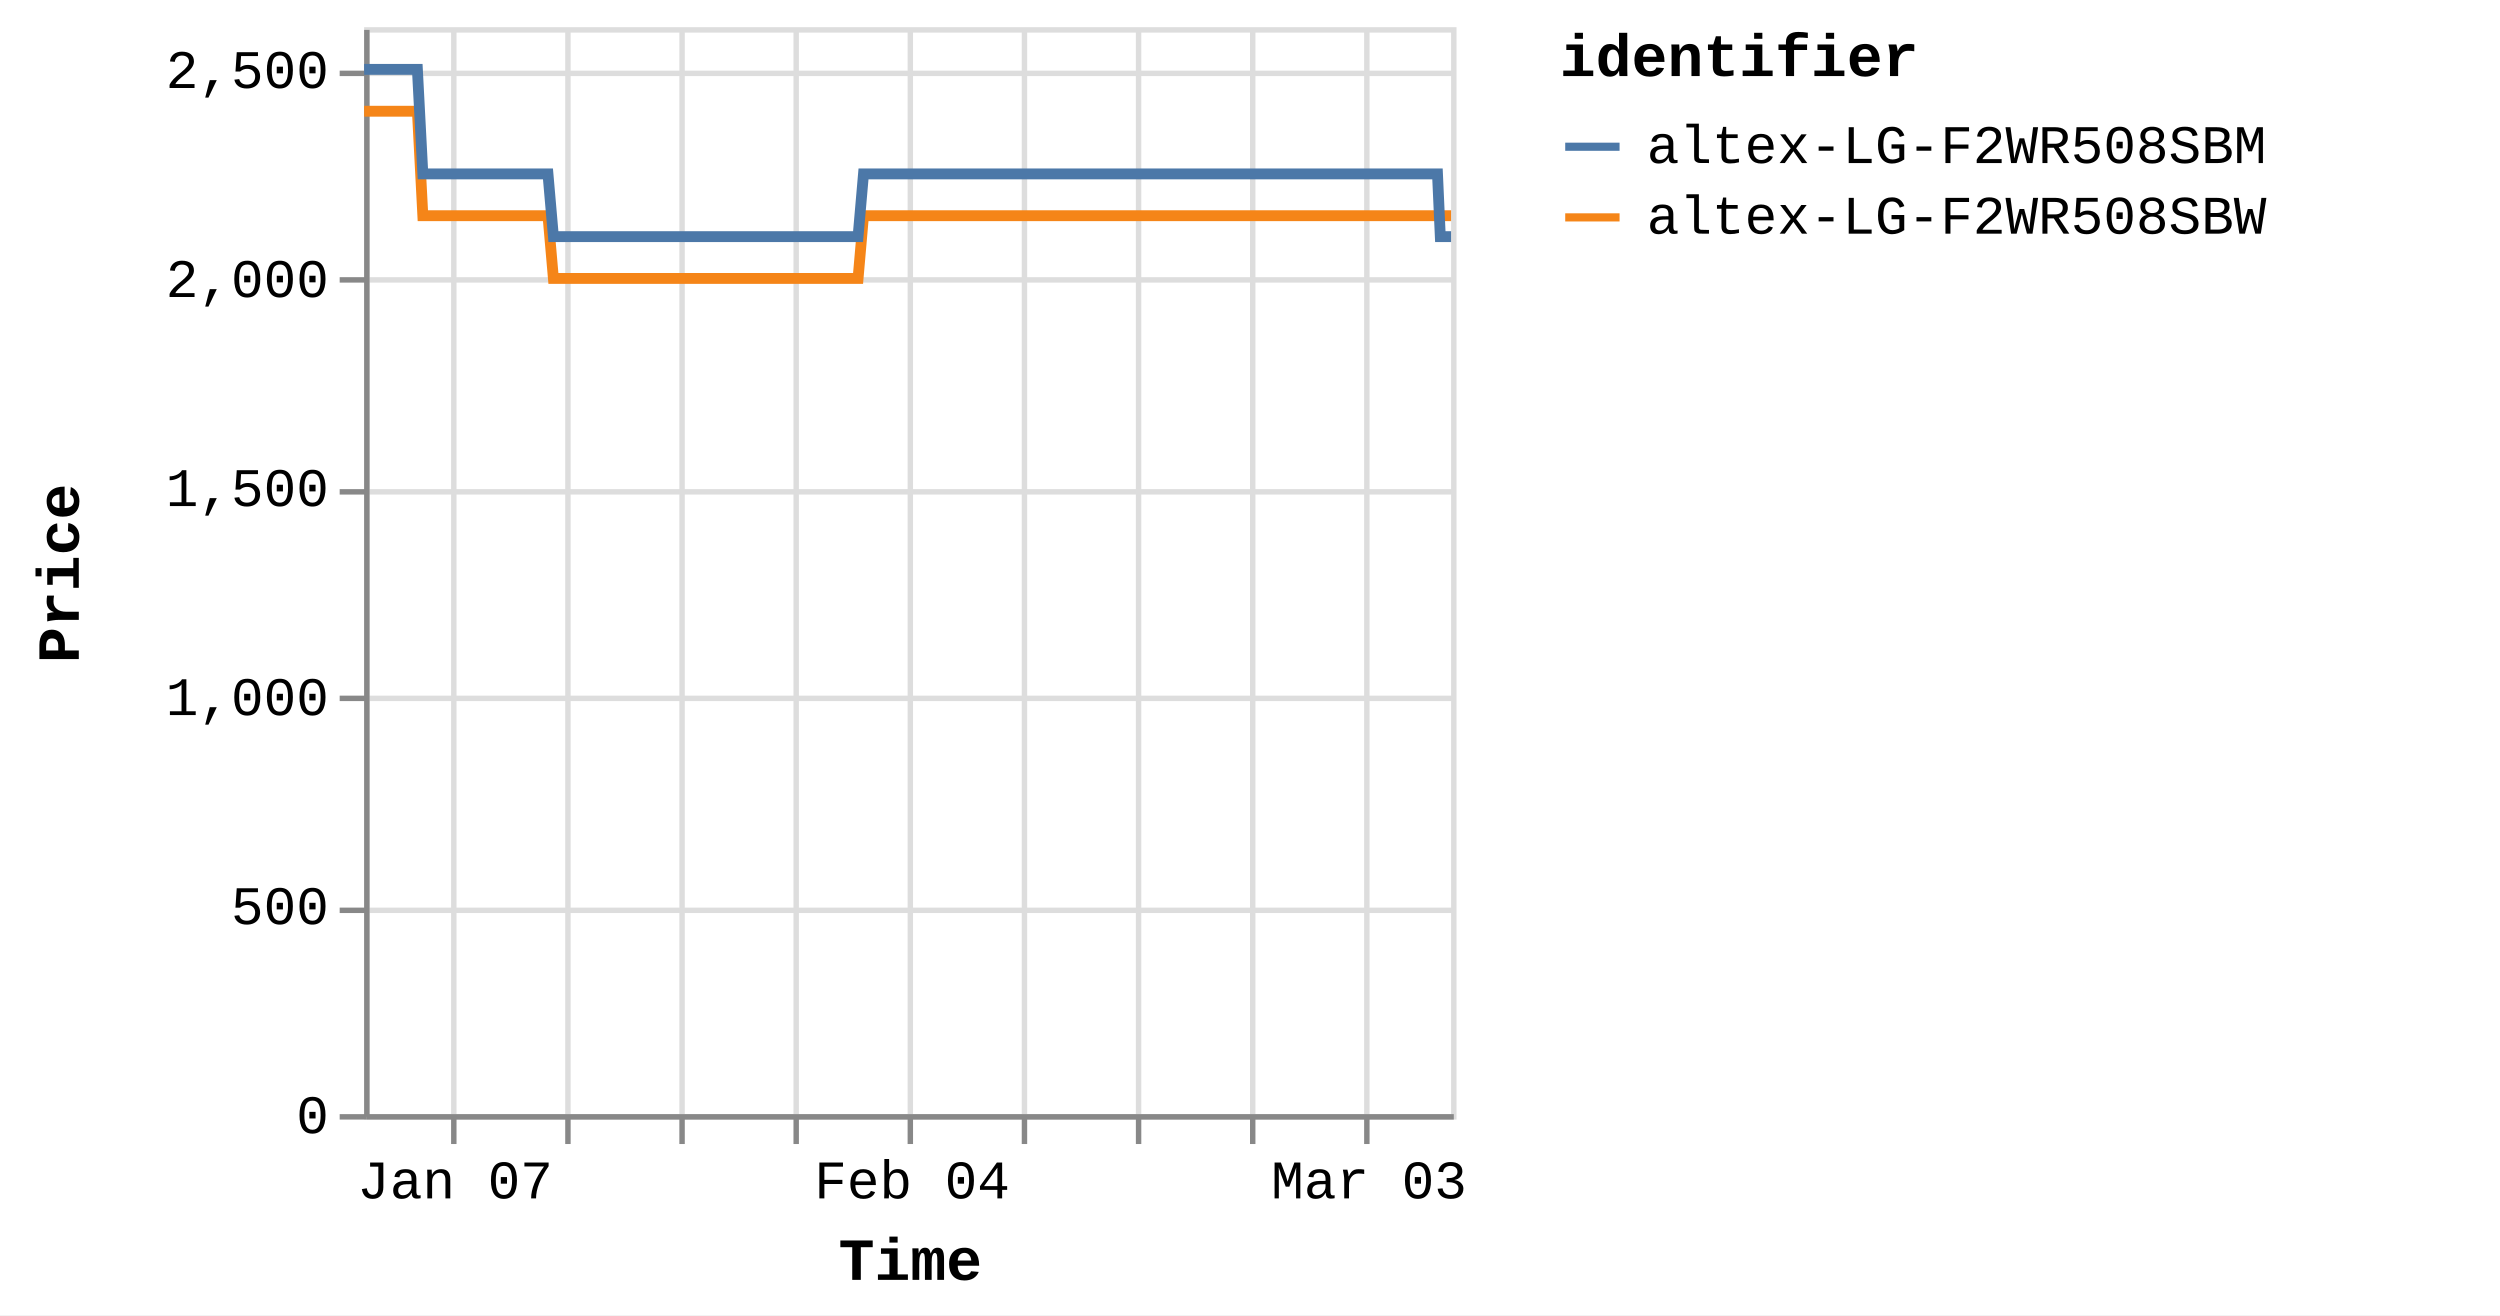
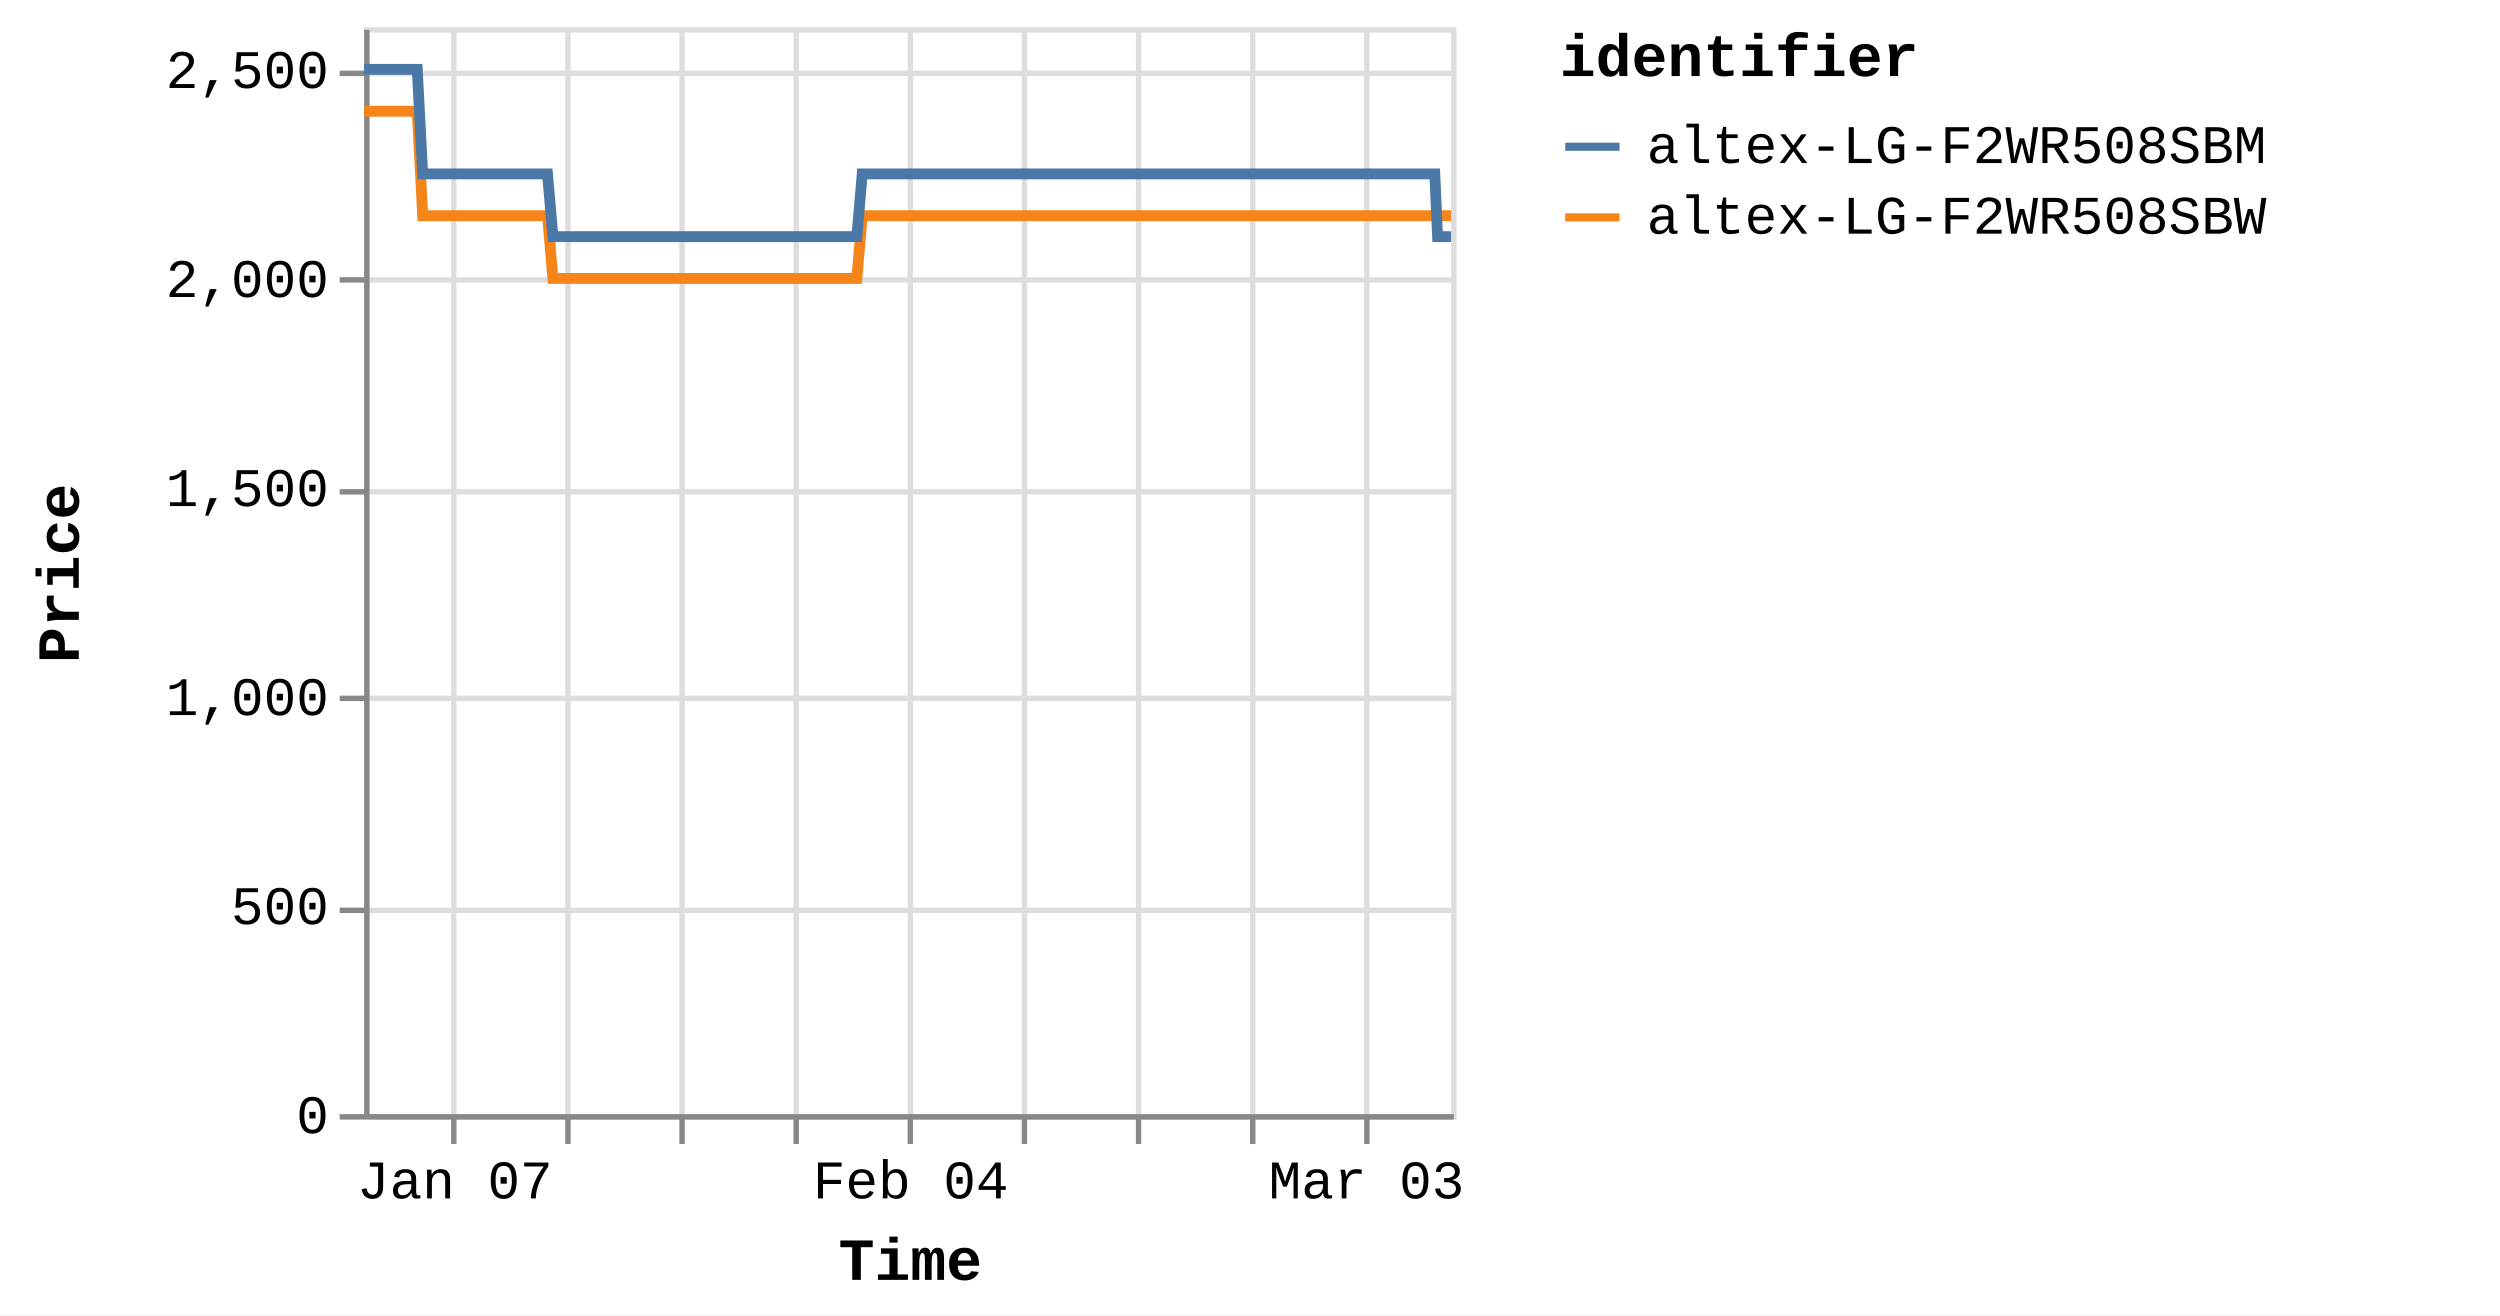
<svg xmlns="http://www.w3.org/2000/svg" version="1.1" class="marks" width="460" height="242" viewBox="0 0 460 242">
  <rect width="460" height="242" fill="white" />
  <g fill="none" stroke-miterlimit="10" transform="translate(67,5)">
    <g class="mark-group role-frame root" role="graphics-object" aria-roledescription="group mark container">
      <g transform="translate(0,0)">
        <path class="background" aria-hidden="true" d="M0.5,0.5h200v200h-200Z" stroke="#ddd" />
        <g>
          <g class="mark-group role-axis" aria-hidden="true">
            <g transform="translate(0.5,200.5)">
              <path class="background" aria-hidden="true" d="M0,0h0v0h0Z" pointer-events="none" />
              <g>
                <g class="mark-rule role-axis-grid" pointer-events="none">
                  <line transform="translate(16,-200)" x2="0" y2="200" stroke="#ddd" stroke-width="1" opacity="1" />
                  <line transform="translate(37,-200)" x2="0" y2="200" stroke="#ddd" stroke-width="1" opacity="1" />
                  <line transform="translate(58,-200)" x2="0" y2="200" stroke="#ddd" stroke-width="1" opacity="1" />
                  <line transform="translate(79,-200)" x2="0" y2="200" stroke="#ddd" stroke-width="1" opacity="1" />
                  <line transform="translate(100,-200)" x2="0" y2="200" stroke="#ddd" stroke-width="1" opacity="1" />
                  <line transform="translate(121,-200)" x2="0" y2="200" stroke="#ddd" stroke-width="1" opacity="1" />
                  <line transform="translate(142,-200)" x2="0" y2="200" stroke="#ddd" stroke-width="1" opacity="1" />
                  <line transform="translate(163,-200)" x2="0" y2="200" stroke="#ddd" stroke-width="1" opacity="1" />
                  <line transform="translate(184,-200)" x2="0" y2="200" stroke="#ddd" stroke-width="1" opacity="1" />
                </g>
              </g>
              <path class="foreground" aria-hidden="true" d="" pointer-events="none" display="none" />
            </g>
          </g>
          <g class="mark-group role-axis" aria-hidden="true">
            <g transform="translate(0.5,0.5)">
              <path class="background" aria-hidden="true" d="M0,0h0v0h0Z" pointer-events="none" />
              <g>
                <g class="mark-rule role-axis-grid" pointer-events="none">
                  <line transform="translate(0,200)" x2="200" y2="0" stroke="#ddd" stroke-width="1" opacity="1" />
                  <line transform="translate(0,162)" x2="200" y2="0" stroke="#ddd" stroke-width="1" opacity="1" />
                  <line transform="translate(0,123)" x2="200" y2="0" stroke="#ddd" stroke-width="1" opacity="1" />
                  <line transform="translate(0,85)" x2="200" y2="0" stroke="#ddd" stroke-width="1" opacity="1" />
                  <line transform="translate(0,46)" x2="200" y2="0" stroke="#ddd" stroke-width="1" opacity="1" />
                  <line transform="translate(0,8)" x2="200" y2="0" stroke="#ddd" stroke-width="1" opacity="1" />
                </g>
              </g>
              <path class="foreground" aria-hidden="true" d="" pointer-events="none" display="none" />
            </g>
          </g>
-           <g class="mark-group role-axis" role="graphics-symbol" aria-roledescription="axis" aria-label="X-axis titled 'Time' for a time scale with values from Monday, 01 January 2024, 2:19:43 PM to Friday, 08 March 2024, 4:38:27 AM">
+           <g class="mark-group role-axis" role="graphics-symbol" aria-roledescription="axis" aria-label="X-axis titled 'Time' for a time scale with values from Monday, 01 January 2024, 2:19:43 PM to Friday, 08 March 2024, 8:41:52 AM">
            <g transform="translate(0.5,200.5)">
              <path class="background" aria-hidden="true" d="M0,0h0v0h0Z" pointer-events="none" />
              <g>
                <g class="mark-rule role-axis-tick" pointer-events="none">
                  <line transform="translate(16,0)" x2="0" y2="5" stroke="#888" stroke-width="1" opacity="1" />
                  <line transform="translate(37,0)" x2="0" y2="5" stroke="#888" stroke-width="1" opacity="1" />
                  <line transform="translate(58,0)" x2="0" y2="5" stroke="#888" stroke-width="1" opacity="1" />
                  <line transform="translate(79,0)" x2="0" y2="5" stroke="#888" stroke-width="1" opacity="1" />
                  <line transform="translate(100,0)" x2="0" y2="5" stroke="#888" stroke-width="1" opacity="1" />
                  <line transform="translate(121,0)" x2="0" y2="5" stroke="#888" stroke-width="1" opacity="1" />
                  <line transform="translate(142,0)" x2="0" y2="5" stroke="#888" stroke-width="1" opacity="1" />
                  <line transform="translate(163,0)" x2="0" y2="5" stroke="#888" stroke-width="1" opacity="1" />
                  <line transform="translate(184,0)" x2="0" y2="5" stroke="#888" stroke-width="1" opacity="1" />
                </g>
                <g class="mark-text role-axis-label" pointer-events="none">
-                   <text text-anchor="middle" transform="translate(16.22604,15)" font-family="Liberation Mono" font-size="10px" fill="#000" opacity="1">Jan 07</text>
-                   <text text-anchor="middle" transform="translate(37.24821,15)" font-family="Liberation Mono" font-size="10px" fill="#000" opacity="0">Jan 14</text>
-                   <text text-anchor="middle" transform="translate(58.27039,15)" font-family="Liberation Mono" font-size="10px" fill="#000" opacity="0">Jan 21</text>
-                   <text text-anchor="middle" transform="translate(79.29256,15)" font-family="Liberation Mono" font-size="10px" fill="#000" opacity="0">Jan 28</text>
-                   <text text-anchor="middle" transform="translate(100.3147,15)" font-family="Liberation Mono" font-size="10px" fill="#000" opacity="1">Feb 04</text>
-                   <text text-anchor="middle" transform="translate(121.3369,15)" font-family="Liberation Mono" font-size="10px" fill="#000" opacity="0">Feb 11</text>
-                   <text text-anchor="middle" transform="translate(142.3591,15)" font-family="Liberation Mono" font-size="10px" fill="#000" opacity="0">Feb 18</text>
-                   <text text-anchor="middle" transform="translate(163.3813,15)" font-family="Liberation Mono" font-size="10px" fill="#000" opacity="0">Feb 25</text>
-                   <text text-anchor="middle" transform="translate(184.4034,15)" font-family="Liberation Mono" font-size="10px" fill="#000" opacity="1">Mar 03</text>
+                   <text text-anchor="middle" transform="translate(16.18495,15)" font-family="Liberation Mono" font-size="10px" fill="#000" opacity="1">Jan 07</text>
+                   <text text-anchor="middle" transform="translate(37.1539,15)" font-family="Liberation Mono" font-size="10px" fill="#000" opacity="0">Jan 14</text>
+                   <text text-anchor="middle" transform="translate(58.12285,15)" font-family="Liberation Mono" font-size="10px" fill="#000" opacity="0">Jan 21</text>
+                   <text text-anchor="middle" transform="translate(79.0918,15)" font-family="Liberation Mono" font-size="10px" fill="#000" opacity="0">Jan 28</text>
+                   <text text-anchor="middle" transform="translate(100.0607,15)" font-family="Liberation Mono" font-size="10px" fill="#000" opacity="1">Feb 04</text>
+                   <text text-anchor="middle" transform="translate(121.0297,15)" font-family="Liberation Mono" font-size="10px" fill="#000" opacity="0">Feb 11</text>
+                   <text text-anchor="middle" transform="translate(141.9986,15)" font-family="Liberation Mono" font-size="10px" fill="#000" opacity="0">Feb 18</text>
+                   <text text-anchor="middle" transform="translate(162.9676,15)" font-family="Liberation Mono" font-size="10px" fill="#000" opacity="0">Feb 25</text>
+                   <text text-anchor="middle" transform="translate(183.9365,15)" font-family="Liberation Mono" font-size="10px" fill="#000" opacity="1">Mar 03</text>
                </g>
                <g class="mark-rule role-axis-domain" pointer-events="none">
                  <line transform="translate(0,0)" x2="200" y2="0" stroke="#888" stroke-width="1" opacity="1" />
                </g>
                <g class="mark-text role-axis-title" pointer-events="none">
                  <text text-anchor="middle" transform="translate(100,30)" font-family="Liberation Mono" font-size="11px" font-weight="bold" fill="#000" opacity="1">Time</text>
                </g>
              </g>
              <path class="foreground" aria-hidden="true" d="" pointer-events="none" display="none" />
            </g>
          </g>
          <g class="mark-group role-axis" role="graphics-symbol" aria-roledescription="axis" aria-label="Y-axis titled 'Price' for a linear scale with values from 0 to 2,600">
            <g transform="translate(0.5,0.5)">
              <path class="background" aria-hidden="true" d="M0,0h0v0h0Z" pointer-events="none" />
              <g>
                <g class="mark-rule role-axis-tick" pointer-events="none">
                  <line transform="translate(0,200)" x2="-5" y2="0" stroke="#888" stroke-width="1" opacity="1" />
                  <line transform="translate(0,162)" x2="-5" y2="0" stroke="#888" stroke-width="1" opacity="1" />
                  <line transform="translate(0,123)" x2="-5" y2="0" stroke="#888" stroke-width="1" opacity="1" />
                  <line transform="translate(0,85)" x2="-5" y2="0" stroke="#888" stroke-width="1" opacity="1" />
                  <line transform="translate(0,46)" x2="-5" y2="0" stroke="#888" stroke-width="1" opacity="1" />
                  <line transform="translate(0,8)" x2="-5" y2="0" stroke="#888" stroke-width="1" opacity="1" />
                </g>
                <g class="mark-text role-axis-label" pointer-events="none">
                  <text text-anchor="end" transform="translate(-7,203)" font-family="Liberation Mono" font-size="10px" fill="#000" opacity="1">0</text>
                  <text text-anchor="end" transform="translate(-7,164.5385)" font-family="Liberation Mono" font-size="10px" fill="#000" opacity="1">500</text>
                  <text text-anchor="end" transform="translate(-7,126.0769)" font-family="Liberation Mono" font-size="10px" fill="#000" opacity="1">1,000</text>
                  <text text-anchor="end" transform="translate(-7,87.61538)" font-family="Liberation Mono" font-size="10px" fill="#000" opacity="1">1,500</text>
                  <text text-anchor="end" transform="translate(-7,49.15385)" font-family="Liberation Mono" font-size="10px" fill="#000" opacity="1">2,000</text>
                  <text text-anchor="end" transform="translate(-7,10.69231)" font-family="Liberation Mono" font-size="10px" fill="#000" opacity="1">2,500</text>
                </g>
                <g class="mark-rule role-axis-domain" pointer-events="none">
                  <line transform="translate(0,200)" x2="0" y2="-200" stroke="#888" stroke-width="1" opacity="1" />
                </g>
                <g class="mark-text role-axis-title" pointer-events="none">
                  <text text-anchor="middle" transform="translate(-51,100) rotate(-90) translate(0,-2)" font-family="Liberation Mono" font-size="11px" font-weight="bold" fill="#000" opacity="1">Price</text>
                </g>
              </g>
              <path class="foreground" aria-hidden="true" d="" pointer-events="none" display="none" />
            </g>
          </g>
          <g class="mark-group role-scope pathgroup" role="graphics-object" aria-roledescription="group mark container">
            <g transform="translate(0,0)">
              <path class="background" aria-hidden="true" d="M0,0h200v200h-200Z" />
              <g>
                <g class="mark-line role-mark marks" role="graphics-object" aria-roledescription="line mark container">
-                   <path aria-label="Time: Jan 01, 2024; Price: 2399; identifier: altex-LG-F2WR508SBW" role="graphics-symbol" aria-roledescription="line mark" d="M0,15.462L0.314,15.462L0.79,15.462L1.791,15.462L2.292,15.462L2.818,15.462L3.296,15.462L3.793,15.462L4.794,15.462L5.295,15.462L5.822,15.462L6.3,15.462L6.795,15.462L7.798,15.462L8.299,15.462L8.824,15.462L9.307,15.462L9.8,15.462L10.802,34.692L11.302,34.692L11.828,34.692L12.309,34.692L12.802,34.692L13.804,34.692L14.304,34.692L14.829,34.692L15.309,34.692L15.805,34.692L16.81,34.692L17.307,34.692L17.832,34.692L18.313,34.692L18.809,34.692L19.812,34.692L20.314,34.692L20.841,34.692L21.32,34.692L21.811,34.692L22.817,34.692L23.316,34.692L23.849,34.692L24.324,34.692L24.815,34.692L25.819,34.692L26.32,34.692L26.847,34.692L27.325,34.692L27.818,34.692L28.822,34.692L29.323,34.692L29.851,34.692L30.33,34.692L30.821,34.692L31.825,34.692L32.326,34.692L32.852,34.692L33.332,34.692L33.825,34.692L34.826,46.231L35.326,46.231L35.85,46.231L36.332,46.231L36.827,46.231L37.832,46.231L38.329,46.231L38.853,46.231L39.334,46.231L39.831,46.231L40.835,46.231L41.337,46.231L41.865,46.231L42.343,46.231L42.834,46.231L43.837,46.231L44.34,46.231L44.867,46.231L45.347,46.231L45.837,46.231L46.841,46.231L47.343,46.231L47.871,46.231L48.349,46.231L48.84,46.231L49.843,46.231L50.344,46.231L50.872,46.231L51.35,46.231L51.845,46.231L52.847,46.231L53.348,46.231L53.876,46.231L54.356,46.231L54.846,46.231L55.85,46.231L56.348,46.231L56.873,46.231L57.356,46.231L57.851,46.231L58.851,46.231L59.352,46.231L59.876,46.231L60.357,46.231L60.853,46.231L61.859,46.231L62.36,46.231L62.889,46.231L63.364,46.231L63.856,46.231L64.86,46.231L65.363,46.231L65.891,46.231L66.37,46.231L66.859,46.231L67.864,46.231L68.366,46.231L68.894,46.231L69.371,46.231L69.863,46.231L70.868,46.231L71.368,46.231L71.897,46.231L72.377,46.231L72.866,46.231L73.868,46.231L74.37,46.231L74.889,46.231L75.37,46.231L75.87,46.231L76.87,46.231L77.372,46.231L77.886,46.231L78.371,46.231L78.871,46.231L79.873,46.231L80.374,46.231L80.89,46.231L81.375,46.231L81.875,46.231L82.876,46.231L83.378,46.231L83.898,46.231L84.379,46.231L84.879,46.231L85.879,46.231L86.38,46.231L86.9,46.231L87.388,46.231L87.881,46.231L88.882,46.231L89.383,46.231L89.904,46.231L90.384,46.231L90.884,46.231L91.885,34.692L92.386,34.692L92.908,34.692L93.387,34.692L93.887,34.692L94.89,34.692L95.389,34.692L95.91,34.692L96.39,34.692L96.891,34.692L97.892,34.692L98.393,34.692L98.909,34.692L99.393,34.692L99.896,34.692L100.898,34.692L101.397,34.692L101.912,34.692L102.396,34.692L102.897,34.692L103.898,34.692L104.401,34.692L104.921,34.692L105.401,34.692L105.9,34.692L106.901,34.692L107.402,34.692L107.924,34.692L108.404,34.692L108.904,34.692L109.904,34.692L110.406,34.692L110.926,34.692L111.409,34.692L111.907,34.692L112.908,34.692L113.41,34.692L113.929,34.692L114.412,34.692L114.91,34.692L115.911,34.692L116.413,34.692L116.93,34.692L117.414,34.692L117.915,34.692L118.914,34.692L119.414,34.692L119.932,34.692L120.416,34.692L120.917,34.692L121.92,34.692L122.418,34.692L122.934,34.692L123.419,34.692L123.919,34.692L124.921,34.692L125.421,34.692L125.944,34.692L126.423,34.692L126.922,34.692L127.923,34.692L128.424,34.692L128.944,34.692L129.433,34.692L129.926,34.692L130.927,34.692L131.428,34.692L131.949,34.692L132.43,34.692L132.928,34.692L134.431,34.692L134.951,34.692L135.432,34.692L135.933,34.692L136.934,34.692L137.434,34.692L137.955,34.692L138.438,34.692L138.935,34.692L139.938,34.692L140.436,34.692L140.953,34.692L141.438,34.692L141.938,34.692L142.94,34.692L143.443,34.692L143.957,34.692L144.442,34.692L144.942,34.692L145.943,34.692L146.445,34.692L146.966,34.692L147.45,34.692L147.944,34.692L148.948,34.692L149.447,34.692L149.966,34.692L150.449,34.692L150.949,34.692L151.949,34.692L152.45,34.692L152.971,34.692L153.453,34.692L153.952,34.692L154.953,34.692L155.452,34.692L155.974,34.692L156.456,34.692L156.955,34.692L157.956,34.692L158.456,34.692L158.975,34.692L159.457,34.692L159.96,34.692L160.959,34.692L161.459,34.692L161.975,34.692L162.46,34.692L162.96,34.692L163.961,34.692L164.463,34.692L164.978,34.692L165.466,34.692L165.963,34.692L166.965,34.692L167.467,34.692L167.987,34.692L168.468,34.692L168.967,34.692L169.968,34.692L170.469,34.692L170.988,34.692L171.472,34.692L171.97,34.692L172.971,34.692L173.472,34.692L173.992,34.692L174.476,34.692L174.974,34.692L175.974,34.692L176.474,34.692L176.993,34.692L177.475,34.692L177.976,34.692L178.977,34.692L179.48,34.692L179.999,34.692L180.48,34.692L180.98,34.692L181.981,34.692L182.482,34.692L183.001,34.692L183.482,34.692L183.983,34.692L184.984,34.692L185.484,34.692L186,34.692L186.485,34.692L186.986,34.692L188.033,34.692L188.717,34.692L189.016,34.692L189.492,34.692L189.99,34.692L190.99,34.692L191.49,34.692L192.014,34.692L192.493,34.692L192.992,34.692L193.993,34.692L194.498,34.692L195.016,34.692L195.499,34.692L195.995,34.692L196.996,34.692L197.498,34.692L198.017,34.692L198.498,34.692L198.999,34.692L200,34.692" stroke="#f58518" stroke-width="2" />
+                   <path aria-label="Time: Jan 01, 2024; Price: 2399; identifier: altex-LG-F2WR508SBW" role="graphics-symbol" aria-roledescription="line mark" d="M0,15.462L0.314,15.462L0.788,15.462L1.786,15.462L2.286,15.462L2.811,15.462L3.288,15.462L3.783,15.462L4.782,15.462L5.282,15.462L5.807,15.462L6.284,15.462L6.778,15.462L7.778,15.462L8.278,15.462L8.802,15.462L9.283,15.462L9.775,15.462L10.775,34.692L11.274,34.692L11.798,34.692L12.278,34.692L12.77,34.692L13.77,34.692L14.268,34.692L14.791,34.692L15.271,34.692L15.765,34.692L16.767,34.692L17.263,34.692L17.786,34.692L18.266,34.692L18.761,34.692L19.762,34.692L20.263,34.692L20.788,34.692L21.266,34.692L21.756,34.692L22.759,34.692L23.257,34.692L23.789,34.692L24.262,34.692L24.752,34.692L25.754,34.692L26.253,34.692L26.779,34.692L27.255,34.692L27.748,34.692L28.749,34.692L29.248,34.692L29.775,34.692L30.253,34.692L30.743,34.692L31.744,34.692L32.244,34.692L32.769,34.692L33.247,34.692L33.739,34.692L34.738,46.231L35.237,46.231L35.76,46.231L36.24,46.231L36.734,46.231L37.736,46.231L38.232,46.231L38.755,46.231L39.234,46.231L39.73,46.231L40.732,46.231L41.232,46.231L41.759,46.231L42.236,46.231L42.725,46.231L43.726,46.231L44.228,46.231L44.753,46.231L45.232,46.231L45.721,46.231L46.722,46.231L47.223,46.231L47.749,46.231L48.226,46.231L48.717,46.231L49.717,46.231L50.217,46.231L50.743,46.231L51.22,46.231L51.713,46.231L52.713,46.231L53.213,46.231L53.739,46.231L54.218,46.231L54.708,46.231L55.709,46.231L56.205,46.231L56.729,46.231L57.211,46.231L57.704,46.231L58.702,46.231L59.201,46.231L59.725,46.231L60.204,46.231L60.699,46.231L61.702,46.231L62.203,46.231L62.729,46.231L63.203,46.231L63.695,46.231L64.696,46.231L65.198,46.231L65.724,46.231L66.202,46.231L66.69,46.231L67.692,46.231L68.192,46.231L68.719,46.231L69.196,46.231L69.686,46.231L70.689,46.231L71.187,46.231L71.715,46.231L72.193,46.231L72.681,46.231L73.681,46.231L74.182,46.231L74.7,46.231L75.179,46.231L75.678,46.231L76.675,46.231L77.176,46.231L77.688,46.231L78.173,46.231L78.671,46.231L79.671,46.231L80.17,46.231L80.685,46.231L81.169,46.231L81.668,46.231L82.667,46.231L83.167,46.231L83.685,46.231L84.165,46.231L84.664,46.231L85.661,46.231L86.161,46.231L86.68,46.231L87.167,46.231L87.659,46.231L88.657,46.231L89.157,46.231L89.677,46.231L90.155,46.231L90.654,46.231L91.653,34.692L92.153,34.692L92.672,34.692L93.151,34.692L93.65,34.692L94.649,34.692L95.148,34.692L95.667,34.692L96.146,34.692L96.646,34.692L97.644,34.692L98.144,34.692L98.658,34.692L99.142,34.692L99.643,34.692L100.642,34.692L101.14,34.692L101.654,34.692L102.137,34.692L102.636,34.692L103.635,34.692L104.136,34.692L104.656,34.692L105.134,34.692L105.632,34.692L106.631,34.692L107.13,34.692L107.651,34.692L108.13,34.692L108.628,34.692L109.626,34.692L110.126,34.692L110.645,34.692L111.127,34.692L111.624,34.692L112.622,34.692L113.123,34.692L113.64,34.692L114.122,34.692L114.619,34.692L115.618,34.692L116.118,34.692L116.634,34.692L117.116,34.692L117.616,34.692L118.613,34.692L119.112,34.692L119.628,34.692L120.111,34.692L120.61,34.692L121.611,34.692L122.109,34.692L122.623,34.692L123.107,34.692L123.606,34.692L124.605,34.692L125.104,34.692L125.625,34.692L126.103,34.692L126.601,34.692L127.599,34.692L128.099,34.692L128.618,34.692L129.105,34.692L129.597,34.692L130.595,34.692L131.095,34.692L131.615,34.692L132.095,34.692L132.592,34.692L134.09,34.692L134.609,34.692L135.089,34.692L135.589,34.692L136.587,34.692L137.086,34.692L137.605,34.692L138.087,34.692L138.584,34.692L139.583,34.692L140.081,34.692L140.596,34.692L141.08,34.692L141.579,34.692L142.578,34.692L143.079,34.692L143.592,34.692L144.076,34.692L144.575,34.692L145.573,34.692L146.074,34.692L146.594,34.692L147.077,34.692L147.57,34.692L148.57,34.692L149.069,34.692L149.586,34.692L150.068,34.692L150.567,34.692L151.564,34.692L152.064,34.692L152.584,34.692L153.065,34.692L153.562,34.692L154.56,34.692L155.059,34.692L155.579,34.692L156.06,34.692L156.558,34.692L157.556,34.692L158.055,34.692L158.572,34.692L159.053,34.692L159.555,34.692L160.551,34.692L161.05,34.692L161.564,34.692L162.049,34.692L162.547,34.692L163.546,34.692L164.047,34.692L164.56,34.692L165.047,34.692L165.543,34.692L166.542,34.692L167.043,34.692L167.561,34.692L168.042,34.692L168.539,34.692L169.538,34.692L170.038,34.692L170.555,34.692L171.037,34.692L171.535,34.692L172.533,34.692L173.033,34.692L173.551,34.692L174.034,34.692L174.531,34.692L175.529,34.692L176.028,34.692L176.545,34.692L177.026,34.692L177.525,34.692L178.524,34.692L179.026,34.692L179.543,34.692L180.023,34.692L180.522,34.692L181.52,34.692L182.02,34.692L182.537,34.692L183.018,34.692L183.517,34.692L184.516,34.692L185.014,34.692L185.529,34.692L186.013,34.692L186.513,34.692L187.557,34.692L188.239,34.692L188.537,34.692L189.012,34.692L189.508,34.692L190.506,34.692L191.005,34.692L191.528,34.692L192.005,34.692L192.503,34.692L193.502,34.692L194.005,34.692L194.523,34.692L195.004,34.692L195.499,34.692L196.497,34.692L196.998,34.692L197.516,34.692L197.996,34.692L198.495,34.692L199.493,34.692L200,34.692" stroke="#f58518" stroke-width="2" />
                </g>
              </g>
              <path class="foreground" aria-hidden="true" d="" display="none" />
            </g>
            <g transform="translate(0,0)">
              <path class="background" aria-hidden="true" d="M0,0h200v200h-200Z" />
              <g>
                <g class="mark-line role-mark marks" role="graphics-object" aria-roledescription="line mark container">
-                   <path aria-label="Time: Jan 01, 2024; Price: 2499; identifier: altex-LG-F2WR508SBM" role="graphics-symbol" aria-roledescription="line mark" d="M0,7.769L0.314,7.769L0.79,7.769L1.791,7.769L2.292,7.769L2.818,7.769L3.297,7.769L3.793,7.769L4.794,7.769L5.295,7.769L5.822,7.769L6.3,7.769L6.795,7.769L7.798,7.769L8.299,7.769L8.824,7.769L9.307,7.769L9.8,7.769L10.802,27L11.302,27L11.828,27L12.309,27L12.802,27L13.805,27L14.304,27L14.829,27L15.309,27L15.805,27L16.81,27L17.307,27L17.832,27L18.313,27L18.809,27L19.813,27L20.314,27L20.841,27L21.32,27L21.811,27L22.817,27L23.317,27L23.849,27L24.324,27L24.815,27L25.819,27L26.32,27L26.847,27L27.325,27L27.818,27L28.822,27L29.323,27L29.851,27L30.33,27L30.822,27L31.825,27L32.326,27L32.852,27L33.332,27L33.825,27L34.826,38.538L35.326,38.538L35.851,38.538L36.332,38.538L36.827,38.538L37.832,38.538L38.329,38.538L38.853,38.538L39.334,38.538L39.831,38.538L40.835,38.538L41.337,38.538L41.865,38.538L42.343,38.538L42.834,38.538L43.837,38.538L44.34,38.538L44.867,38.538L45.347,38.538L45.837,38.538L46.841,38.538L47.343,38.538L47.871,38.538L48.349,38.538L48.84,38.538L49.843,38.538L50.344,38.538L50.872,38.538L51.35,38.538L51.845,38.538L52.847,38.538L53.348,38.538L53.876,38.538L54.356,38.538L54.847,38.538L55.85,38.538L56.348,38.538L56.873,38.538L57.356,38.538L57.851,38.538L58.851,38.538L59.352,38.538L59.876,38.538L60.357,38.538L60.853,38.538L61.859,38.538L62.361,38.538L62.889,38.538L63.364,38.538L63.856,38.538L64.86,38.538L65.363,38.538L65.891,38.538L66.37,38.538L66.859,38.538L67.864,38.538L68.366,38.538L68.894,38.538L69.372,38.538L69.863,38.538L70.868,38.538L71.368,38.538L71.897,38.538L72.377,38.538L72.866,38.538L73.868,38.538L74.37,38.538L74.889,38.538L75.37,38.538L75.871,38.538L76.87,38.538L77.372,38.538L77.886,38.538L78.372,38.538L78.871,38.538L79.874,38.538L80.374,38.538L80.89,38.538L81.375,38.538L81.875,38.538L82.877,38.538L83.378,38.538L83.898,38.538L84.379,38.538L84.879,38.538L85.879,38.538L86.38,38.538L86.9,38.538L87.388,38.538L87.881,38.538L88.882,38.538L89.383,38.538L89.904,38.538L90.384,38.538L90.884,38.538L91.886,27L92.387,27L92.908,27L93.387,27L93.887,27L94.89,27L95.389,27L95.91,27L96.39,27L96.891,27L97.892,27L98.393,27L98.909,27L99.394,27L99.896,27L100.898,27L101.397,27L101.912,27L102.396,27L102.897,27L103.898,27L104.401,27L104.921,27L105.401,27L105.9,27L106.901,27L107.402,27L107.924,27L108.404,27L108.904,27L109.905,27L110.406,27L110.926,27L111.41,27L111.907,27L112.908,27L113.41,27L113.929,27L114.412,27L114.91,27L115.912,27L116.413,27L116.93,27L117.414,27L117.915,27L118.914,27L119.415,27L119.932,27L120.416,27L120.917,27L121.92,27L122.419,27L122.934,27L123.419,27L123.919,27L124.921,27L125.421,27L125.944,27L126.423,27L126.922,27L127.923,27L128.424,27L128.944,27L129.433,27L129.926,27L130.927,27L131.428,27L131.949,27L132.43,27L132.928,27L134.431,27L134.951,27L135.433,27L135.933,27L136.934,27L137.434,27L137.955,27L138.438,27L138.936,27L139.938,27L140.436,27L140.953,27L141.438,27L141.938,27L142.94,27L143.443,27L143.957,27L144.442,27L144.942,27L145.943,27L146.445,27L146.966,27L147.451,27L147.945,27L148.948,27L149.447,27L149.966,27L150.449,27L150.95,27L151.949,27L152.45,27L152.971,27L153.453,27L153.952,27L154.953,27L155.453,27L155.974,27L156.456,27L156.955,27L157.956,27L158.456,27L158.975,27L159.457,27L159.96,27L160.959,27L161.459,27L161.975,27L162.46,27L162.96,27L163.962,27L164.463,27L164.978,27L165.466,27L165.963,27L166.965,27L167.467,27L167.987,27L168.468,27L168.967,27L169.968,27L170.469,27L170.988,27L171.472,27L171.97,27L172.971,27L173.472,27L173.992,27L174.476,27L174.974,27L175.975,27L176.475,27L176.993,27L177.476,27L177.976,27L178.977,27L179.48,27L179.999,27L180.48,27L180.98,27L181.981,27L182.482,27L183.001,27L183.482,27L183.983,27L184.984,27L185.484,27L186.001,27L186.485,27L186.986,27L188.033,27L188.717,27L189.016,27L189.492,27L189.99,27L190.99,27L191.49,27L192.014,27L192.493,27L192.992,27L193.993,27L194.498,27L195.017,27L195.499,27L195.995,27L196.996,27L197.498,27L198.017,38.538L198.498,38.538L198.999,38.538L200,38.538" stroke="#4c78a8" stroke-width="2" />
+                   <path aria-label="Time: Jan 01, 2024; Price: 2499; identifier: altex-LG-F2WR508SBM" role="graphics-symbol" aria-roledescription="line mark" d="M0,7.769L0.314,7.769L0.788,7.769L1.787,7.769L2.286,7.769L2.811,7.769L3.288,7.769L3.783,7.769L4.782,7.769L5.282,7.769L5.807,7.769L6.285,7.769L6.778,7.769L7.778,7.769L8.278,7.769L8.802,7.769L9.283,7.769L9.775,7.769L10.775,27L11.274,27L11.798,27L12.278,27L12.77,27L13.77,27L14.268,27L14.791,27L15.271,27L15.765,27L16.767,27L17.264,27L17.787,27L18.266,27L18.761,27L19.762,27L20.263,27L20.788,27L21.266,27L21.756,27L22.759,27L23.257,27L23.789,27L24.262,27L24.752,27L25.754,27L26.253,27L26.779,27L27.256,27L27.748,27L28.749,27L29.248,27L29.776,27L30.253,27L30.743,27L31.744,27L32.244,27L32.769,27L33.247,27L33.739,27L34.738,38.538L35.237,38.538L35.76,38.538L36.24,38.538L36.734,38.538L37.736,38.538L38.232,38.538L38.755,38.538L39.234,38.538L39.73,38.538L40.732,38.538L41.232,38.538L41.759,38.538L42.236,38.538L42.725,38.538L43.726,38.538L44.228,38.538L44.753,38.538L45.233,38.538L45.721,38.538L46.722,38.538L47.223,38.538L47.75,38.538L48.226,38.538L48.717,38.538L49.717,38.538L50.217,38.538L50.744,38.538L51.22,38.538L51.714,38.538L52.714,38.538L53.213,38.538L53.739,38.538L54.218,38.538L54.708,38.538L55.709,38.538L56.205,38.538L56.729,38.538L57.211,38.538L57.704,38.538L58.702,38.538L59.201,38.538L59.725,38.538L60.205,38.538L60.699,38.538L61.703,38.538L62.203,38.538L62.729,38.538L63.204,38.538L63.695,38.538L64.696,38.538L65.198,38.538L65.724,38.538L66.202,38.538L66.69,38.538L67.692,38.538L68.193,38.538L68.719,38.538L69.196,38.538L69.686,38.538L70.689,38.538L71.187,38.538L71.715,38.538L72.193,38.538L72.681,38.538L73.681,38.538L74.182,38.538L74.7,38.538L75.179,38.538L75.678,38.538L76.675,38.538L77.176,38.538L77.688,38.538L78.173,38.538L78.672,38.538L79.671,38.538L80.17,38.538L80.685,38.538L81.169,38.538L81.668,38.538L82.667,38.538L83.167,38.538L83.685,38.538L84.165,38.538L84.664,38.538L85.661,38.538L86.161,38.538L86.68,38.538L87.167,38.538L87.659,38.538L88.657,38.538L89.157,38.538L89.677,38.538L90.155,38.538L90.654,38.538L91.653,27L92.153,27L92.673,27L93.151,27L93.65,27L94.649,27L95.148,27L95.667,27L96.146,27L96.646,27L97.644,27L98.144,27L98.658,27L99.142,27L99.643,27L100.642,27L101.14,27L101.654,27L102.137,27L102.636,27L103.635,27L104.136,27L104.656,27L105.134,27L105.632,27L106.631,27L107.13,27L107.651,27L108.13,27L108.628,27L109.626,27L110.126,27L110.645,27L111.128,27L111.624,27L112.622,27L113.123,27L113.64,27L114.122,27L114.619,27L115.618,27L116.118,27L116.634,27L117.116,27L117.616,27L118.613,27L119.112,27L119.629,27L120.111,27L120.611,27L121.611,27L122.109,27L122.623,27L123.107,27L123.606,27L124.605,27L125.104,27L125.626,27L126.103,27L126.601,27L127.599,27L128.099,27L128.618,27L129.105,27L129.597,27L130.595,27L131.095,27L131.615,27L132.095,27L132.592,27L134.09,27L134.61,27L135.09,27L135.589,27L136.587,27L137.086,27L137.605,27L138.087,27L138.584,27L139.583,27L140.081,27L140.596,27L141.08,27L141.579,27L142.578,27L143.079,27L143.592,27L144.076,27L144.575,27L145.573,27L146.075,27L146.594,27L147.077,27L147.57,27L148.57,27L149.069,27L149.586,27L150.069,27L150.567,27L151.564,27L152.064,27L152.584,27L153.065,27L153.562,27L154.56,27L155.059,27L155.579,27L156.06,27L156.558,27L157.556,27L158.055,27L158.572,27L159.053,27L159.555,27L160.551,27L161.05,27L161.565,27L162.049,27L162.547,27L163.546,27L164.047,27L164.56,27L165.047,27L165.543,27L166.542,27L167.043,27L167.561,27L168.042,27L168.539,27L169.538,27L170.038,27L170.555,27L171.038,27L171.535,27L172.534,27L173.033,27L173.551,27L174.034,27L174.531,27L175.529,27L176.028,27L176.545,27L177.026,27L177.525,27L178.524,27L179.026,27L179.543,27L180.023,27L180.522,27L181.52,27L182.02,27L182.538,27L183.018,27L183.517,27L184.516,27L185.014,27L185.53,27L186.013,27L186.513,27L187.557,27L188.239,27L188.537,27L189.012,27L189.509,27L190.506,27L191.006,27L191.528,27L192.005,27L192.503,27L193.502,27L194.006,27L194.523,27L195.004,27L195.499,27L196.498,27L196.998,27L197.516,38.538L197.996,38.538L198.496,38.538L199.494,38.538L200,38.538" stroke="#4c78a8" stroke-width="2" />
                </g>
              </g>
              <path class="foreground" aria-hidden="true" d="" display="none" />
            </g>
          </g>
          <g class="mark-group role-legend" role="graphics-symbol" aria-roledescription="legend" aria-label="Symbol legend titled 'identifier' for stroke color with 2 values: altex-LG-F2WR508SBM, altex-LG-F2WR508SBW">
            <g transform="translate(220,0)">
              <path class="background" aria-hidden="true" d="M0,0h168v40h-168Z" pointer-events="none" />
              <g>
                <g class="mark-group role-legend-entry">
                  <g transform="translate(0,16)">
                    <path class="background" aria-hidden="true" d="M0,0h0v0h0Z" pointer-events="none" />
                    <g>
                      <g class="mark-group role-scope" role="graphics-object" aria-roledescription="group mark container">
                        <g transform="translate(0,0)">
                          <path class="background" aria-hidden="true" d="M0,0h168v11h-168Z" pointer-events="none" opacity="1" />
                          <g>
                            <g class="mark-symbol role-legend-symbol" pointer-events="none">
                              <path transform="translate(6,6)" d="M-5,0L5,0" stroke="#4c78a8" stroke-width="1.5" opacity="1" />
                            </g>
                            <g class="mark-text role-legend-label" pointer-events="none">
                              <text text-anchor="start" transform="translate(16,9)" font-family="Liberation Mono" font-size="10px" fill="#000" opacity="1">altex-LG-F2WR508SBM</text>
                            </g>
                          </g>
                          <path class="foreground" aria-hidden="true" d="" pointer-events="none" display="none" />
                        </g>
                        <g transform="translate(0,13)">
                          <path class="background" aria-hidden="true" d="M0,0h168v11h-168Z" pointer-events="none" opacity="1" />
                          <g>
                            <g class="mark-symbol role-legend-symbol" pointer-events="none">
                              <path transform="translate(6,6)" d="M-5,0L5,0" stroke="#f58518" stroke-width="1.5" opacity="1" />
                            </g>
                            <g class="mark-text role-legend-label" pointer-events="none">
                              <text text-anchor="start" transform="translate(16,9)" font-family="Liberation Mono" font-size="10px" fill="#000" opacity="1">altex-LG-F2WR508SBW</text>
                            </g>
                          </g>
                          <path class="foreground" aria-hidden="true" d="" pointer-events="none" display="none" />
                        </g>
                      </g>
                    </g>
                    <path class="foreground" aria-hidden="true" d="" pointer-events="none" display="none" />
                  </g>
                </g>
                <g class="mark-text role-legend-title" pointer-events="none">
                  <text text-anchor="start" transform="translate(0,9)" font-family="Liberation Mono" font-size="11px" font-weight="bold" fill="#000" opacity="1">identifier</text>
                </g>
              </g>
              <path class="foreground" aria-hidden="true" d="" pointer-events="none" display="none" />
            </g>
          </g>
        </g>
        <path class="foreground" aria-hidden="true" d="" display="none" />
      </g>
    </g>
  </g>
</svg>
